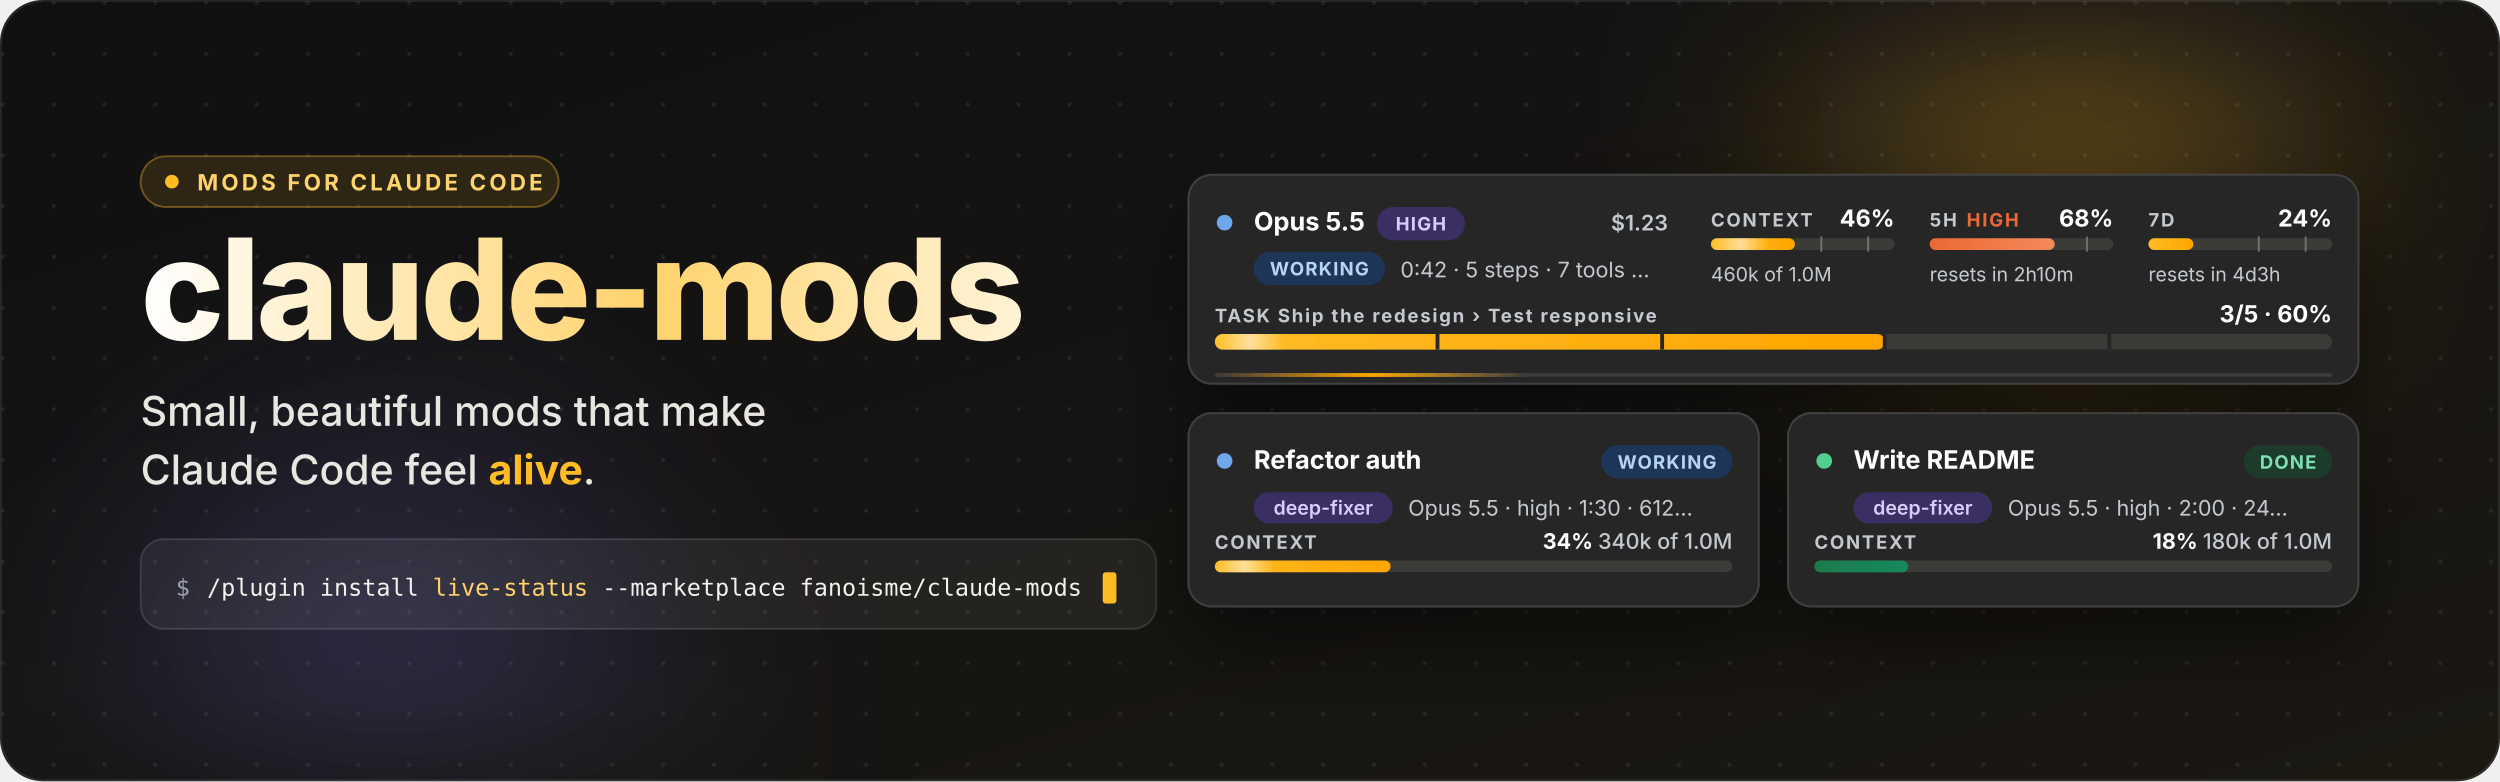
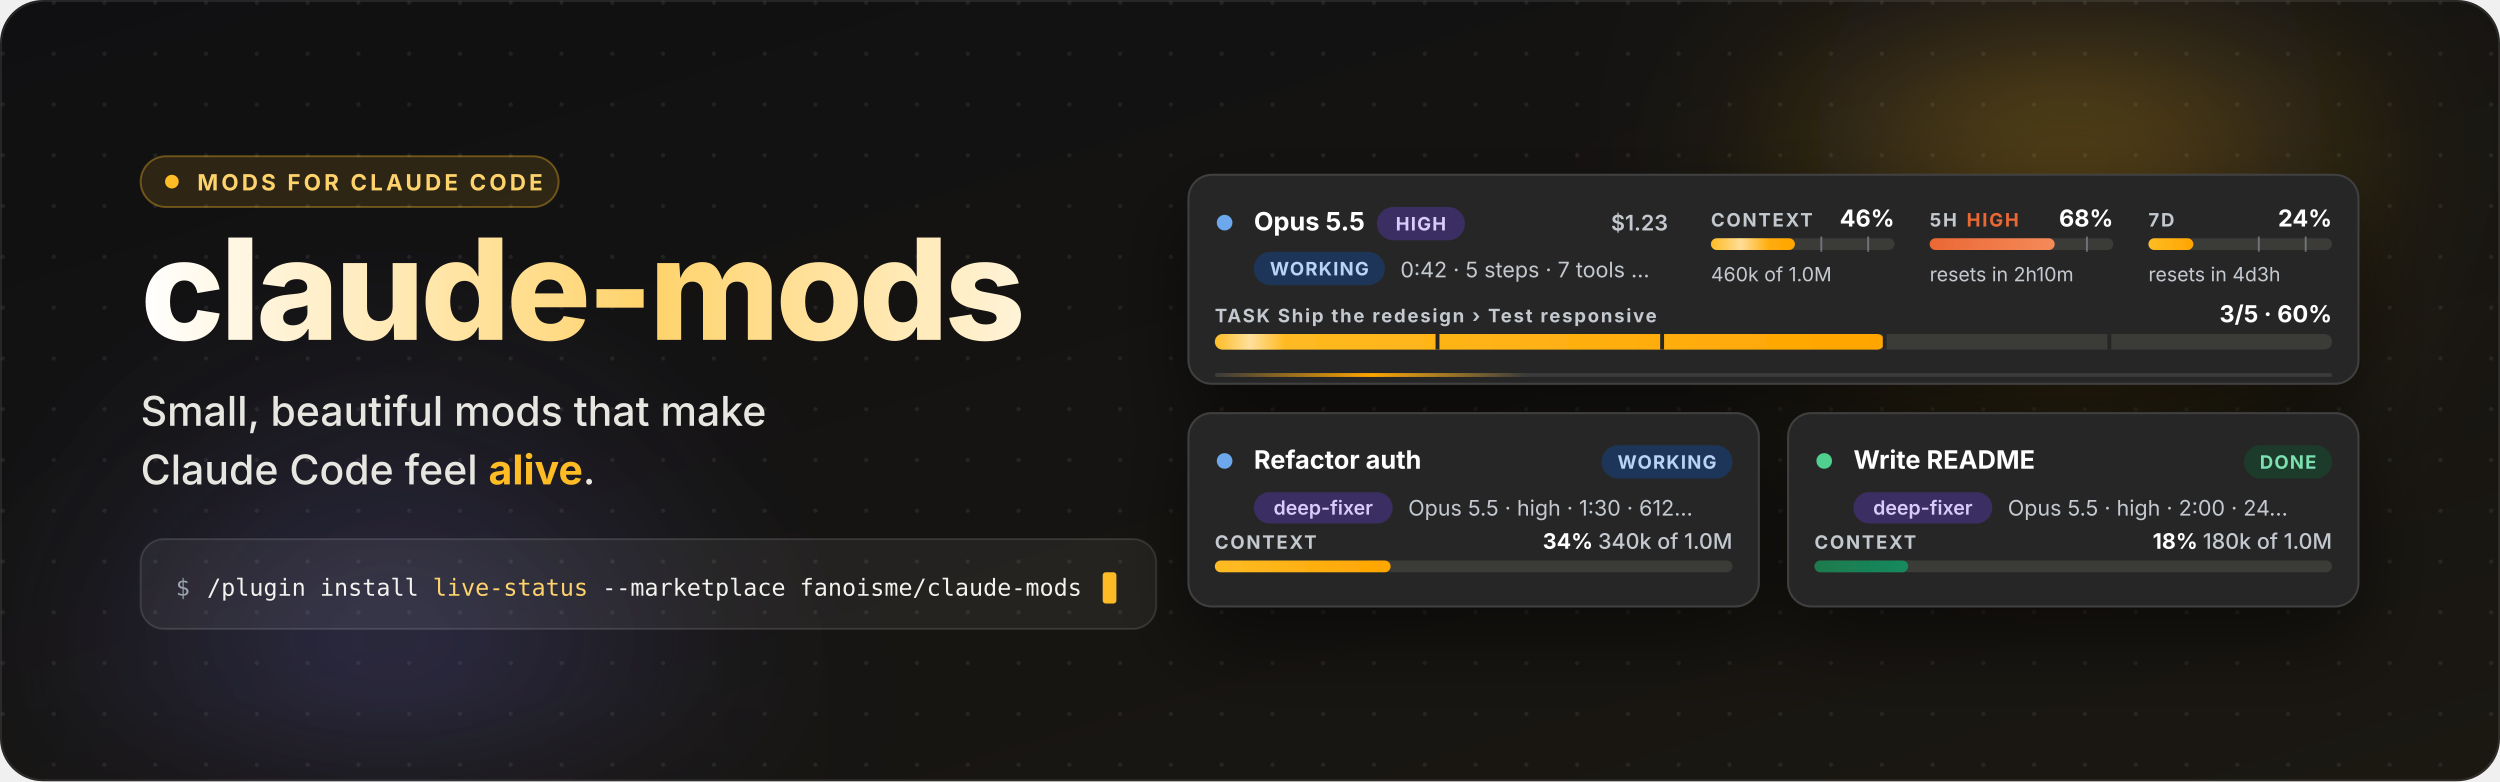
<svg xmlns="http://www.w3.org/2000/svg" width="1280" height="400" viewBox="0 0 1280 400" role="img" aria-label="claude-mods: a collection of mods for Claude Code. Preview of the live-status monitor and agents panel.">
  <defs>
    <linearGradient id="hbg" x1="0" y1="0" x2="1" y2="1">
      <stop offset="0" stop-color="#101012" />
      <stop offset="1" stop-color="#1B1812" />
    </linearGradient>
    <radialGradient id="hg1" cx=".5" cy=".5" r=".5">
      <stop offset="0" stop-color="#FFBC25" stop-opacity=".34" />
      <stop offset="1" stop-color="#FFBC25" stop-opacity="0" />
    </radialGradient>
    <radialGradient id="hg2" cx=".5" cy=".5" r=".5">
      <stop offset="0" stop-color="#7C79E8" stop-opacity=".30" />
      <stop offset="1" stop-color="#7C79E8" stop-opacity="0" />
    </radialGradient>
    <pattern id="hdots" width="26" height="26" patternUnits="userSpaceOnUse">
      <circle cx="1.5" cy="1.5" r="1.1" fill="#fff" opacity=".07" />
      <animateTransform attributeName="patternTransform" type="translate" from="0 0" to="26 26" dur="9s" repeatCount="indefinite" />
    </pattern>
    <linearGradient id="htitle" gradientUnits="userSpaceOnUse" x1="72" y1="0" x2="592" y2="0">
      <stop offset="0" stop-color="#FFFFFF" />
      <stop offset=".5" stop-color="#FFD36B" />
      <stop offset="1" stop-color="#FFFFFF" />
      <animateTransform attributeName="gradientTransform" type="translate" values="-260 0;260 0;-260 0" dur="8s" repeatCount="indefinite" />
    </linearGradient>
    <clipPath id="hclip">
      <rect width="1280" height="400" rx="22" />
    </clipPath>
    <filter id="hblur" x="-50%" y="-50%" width="200%" height="200%">
      <feGaussianBlur stdDeviation="46" />
    </filter>
    <filter id="hshadow" x="-20%" y="-20%" width="140%" height="160%">
      <feDropShadow dx="0" dy="18" stdDeviation="20" flood-color="#000" flood-opacity=".5" />
    </filter>
  </defs>
  <style>

.card{fill:#282828!important;stroke:#3F3F3F!important}.nm{fill:#FFFFFF!important}.mu{fill:#C4C9D0!important}.pc{fill:#FFFFFF!important}
.trk{fill:#3A3A38!important}.tick{fill:#9AA3AF!important}.chip{fill:#3A2F63!important}.chipt{fill:#D9CCFA!important}.chipx{stroke:#626B79!important}.rail{fill:#3A3A3A!important}
.dot-ok{fill:#4FD08F!important}.dot-run{fill:#6DA7EC!important}
.lz-run{fill:#1F3558!important}.lz-runt{fill:#B7D3F6!important}.lz-idle{fill:#3A3A3A!important}.lz-idlet{fill:#FFFFFF!important}
.lv-hi{fill:#EB6834!important}.lv-bad{fill:#FF7A78!important}.seg{fill:#282828!important}
.card{fill:#282828!important;stroke:#3F3F3F!important}.nm{fill:#FFFFFF!important}.mu{fill:#C4C9D0!important}.pc{fill:#FFFFFF!important}
.trk{fill:#3A3A38!important}.tick{fill:#9AA3AF!important}.chip{fill:#3A2F63!important}.chipt{fill:#D9CCFA!important}.chipx{stroke:#626B79!important}.rail{fill:#3A3A3A!important}
.dot-ok{fill:#4FD08F!important}.dot-run{fill:#6DA7EC!important}
.lz-run{fill:#1F3558!important}.lz-runt{fill:#B7D3F6!important}.lz-idle{fill:#3A3A3A!important}.lz-idlet{fill:#FFFFFF!important}
.lv-hi{fill:#EB6834!important}.lv-bad{fill:#FF7A78!important}.seg{fill:#282828!important}

.lz-ok{fill:#1E3A2C!important}.lz-okt{fill:#7BE0B0!important}.lz-bad{fill:#4A2323!important}.lz-badt{fill:#FF9C9A!important}.tile{fill:#333333!important}
.lz-att{fill:#4A3A12!important}.lz-attt{fill:#FFD36B!important}
.hmono{font-family:ui-monospace,SFMono-Regular,Menlo,Consolas,monospace}
.hcur{animation:hcur 1.1s steps(1) infinite}
@keyframes hcur{50%{opacity:0}}
.hfloat1{animation:hfl 7s cubic-bezier(.45,0,.55,1) infinite}
.hfloat2{animation:hfl 7s cubic-bezier(.45,0,.55,1) infinite;animation-delay:-2.3s}
@keyframes hfl{0%,100%{transform:translateY(0)}50%{transform:translateY(-6px)}}
.hrise{animation:hrise .9s cubic-bezier(.16,1,.3,1) both}
@keyframes hrise{from{opacity:0;transform:translateY(14px)}to{opacity:1;transform:none}}
@media (prefers-reduced-motion: reduce){*{animation:none!important}}
</style>
  <g clip-path="url(#hclip)">
    <rect width="1280" height="400" fill="url(#hbg)" />
    <rect width="1280" height="400" fill="url(#hdots)" />
    <g filter="url(#hblur)">
      <circle cx="1060" cy="70" r="190" fill="url(#hg1)">
        <animateTransform attributeName="transform" type="translate" values="0 0;-50 34;0 0" dur="12s" repeatCount="indefinite" />
      </circle>
      <circle cx="200" cy="360" r="200" fill="url(#hg2)">
        <animateTransform attributeName="transform" type="translate" values="0 0;60 -30;0 0" dur="14s" repeatCount="indefinite" />
      </circle>
    </g>
    <rect x=".5" y=".5" width="1279" height="399" rx="22" fill="none" stroke="#fff" stroke-opacity=".09" />
    <g class="hrise" style="animation-delay:.05s">
      <rect x="72" y="80" width="214" height="26" rx="13" fill="#FFBC25" fill-opacity=".12" stroke="#FFBC25" stroke-opacity=".35" />
      <circle cx="88" cy="93" r="3.5" fill="#FFBC25">
        <animate attributeName="opacity" values="1;.35;1" dur="2.4s" repeatCount="indefinite" />
      </circle>
      <text x="101" y="97.5" font-family="Inter,system-ui,-apple-system,'Segoe UI',Roboto,sans-serif" font-size="11.5" font-weight="700" letter-spacing="1.6" fill="#FFD36B">MODS FOR CLAUDE CODE</text>
    </g>
    <text class="hrise" style="animation-delay:.15s" x="72" y="174" font-family="Inter,system-ui,-apple-system,'Segoe UI',Roboto,sans-serif" font-size="72" font-weight="800" letter-spacing="-2" fill="url(#htitle)">claude-mods</text>
    <g class="hrise" style="animation-delay:.28s">
      <text x="72" y="218" font-family="Inter,system-ui,-apple-system,'Segoe UI',Roboto,sans-serif" font-size="21" font-weight="500" fill="#E8E6E0">Small, beautiful mods that make</text>
      <text x="72" y="248" font-family="Inter,system-ui,-apple-system,'Segoe UI',Roboto,sans-serif" font-size="21" font-weight="500" fill="#E8E6E0">Claude Code feel <tspan fill="#FFBC25" font-weight="700">alive</tspan>.</text>
    </g>
    <g class="hrise" style="animation-delay:.42s">
      <rect x="72" y="276" width="520" height="46" rx="12" fill="#fff" fill-opacity=".06" stroke="#fff" stroke-opacity=".12" />
      <text class="hmono" x="90" y="305" font-size="12" fill="#9AA3AF">$</text>
      <text class="hmono" x="106" y="305" font-size="12" fill="#F3F2EE">/plugin install <tspan fill="#FFD36B">live-status</tspan> --marketplace fanoisme/claude-mods</text>
      <rect class="hcur" x="564.6" y="293" width="7" height="16" rx="1.5" fill="#FFBC25" />
    </g>
    <g transform="translate(608 89)" filter="url(#hshadow)">
      <g class="hfloat1">
        <svg x="0" y="0" width="600" height="108" viewBox="0 0 600 108">
          <style>
.card{fill:#F8F9FB;stroke:#D0D6DD}.nm{fill:#333333}.mu{fill:#626B79}.pc{fill:#232933}
.trk{fill:#FFF4D6}.tick{fill:#626B79}.chip{fill:#F1EBFD}.chipt{fill:#5B3BB0}.chipx{fill:none;stroke:#7D8695}.rail{fill:#EDF0F2}
.dot-ok{fill:#1F7A4D}.dot-run{fill:#1D5FBF}
.lz-run{fill:#E8F0FC}.lz-runt{fill:#1D5FBF}.lz-idle{fill:#EDF0F2}.lz-idlet{fill:#333333}
.lv-hi{fill:#B54708}.lv-bad{fill:#C62F2F}.seg{fill:#F8F9FB}
@media (prefers-color-scheme: dark){
.card{fill:#282828;stroke:#3F3F3F}.nm{fill:#FFFFFF}.mu{fill:#C4C9D0}.pc{fill:#FFFFFF}
.trk{fill:#3A3A38}.tick{fill:#9AA3AF}.chip{fill:#3A2F63}.chipt{fill:#D9CCFA}.chipx{stroke:#626B79}.rail{fill:#3A3A3A}
.dot-ok{fill:#4FD08F}.dot-run{fill:#6DA7EC}
.lz-run{fill:#1F3558}.lz-runt{fill:#B7D3F6}.lz-idle{fill:#3A3A3A}.lz-idlet{fill:#FFFFFF}
.lv-hi{fill:#EB6834}.lv-bad{fill:#FF7A78}.seg{fill:#282828}}

@keyframes sh0_m{0%{transform:translateX(-30px)}100%{transform:translateX(43px)}}
@keyframes sht_m{0%{transform:translateX(-36px)}100%{transform:translateX(343px)}}
@keyframes rl_m{0%{transform:translateX(-160px)}100%{transform:translateX(572px)}}
@media (prefers-reduced-motion: reduce){*{animation:none!important}}</style>
          <defs>
            <linearGradient id="gOk_m" x1="0" x2="1">
              <stop offset="0" stop-color="#FFBC25" />
              <stop offset="1" stop-color="#FFA500" />
            </linearGradient>
            <linearGradient id="gWarn_m" x1="0" x2="1">
              <stop offset="0" stop-color="#EB6834" />
              <stop offset="1" stop-color="#F58A5B" />
            </linearGradient>
            <linearGradient id="gBad_m" x1="0" x2="1">
              <stop offset="0" stop-color="#C62F2F" />
              <stop offset="1" stop-color="#E34948" />
            </linearGradient>
            <linearGradient id="gDone_m" x1="0" x2="1">
              <stop offset="0" stop-color="#1F7A4D" />
              <stop offset="1" stop-color="#138A5E" />
            </linearGradient>
            <linearGradient id="gNone_m" x1="0" x2="1">
              <stop offset="0" stop-color="#999" />
              <stop offset="1" stop-color="#bbb" />
            </linearGradient>
            <linearGradient id="gSheen_m" x1="0" x2="1">
              <stop offset="0" stop-color="#fff" stop-opacity="0" />
              <stop offset=".5" stop-color="#fff" stop-opacity=".55" />
              <stop offset="1" stop-color="#fff" stop-opacity="0" />
            </linearGradient>
            <linearGradient id="gRail_m" x1="0" x2="1">
              <stop offset="0" stop-color="#FFA500" stop-opacity="0" />
              <stop offset=".5" stop-color="#FFA500" />
              <stop offset="1" stop-color="#FFBC25" stop-opacity="0" />
            </linearGradient>
          </defs>
          <rect class="card" x=".5" y=".5" width="599" height="107" rx="12" />
          <g>
            <circle class="dot-run" cx="19" cy="25" r="4" />
            <text class="nm" x="34" y="29" font-family="Inter,system-ui,-apple-system,'Segoe UI',Roboto,sans-serif" font-size="13" font-weight="650">Opus 5.5</text>
            <rect class="chip" x="97" y="17" width="45" height="17" rx="8.5" />
            <text class="chipt" x="119.5" y="29" text-anchor="middle" font-family="Inter,system-ui,-apple-system,'Segoe UI',Roboto,sans-serif" font-size="9.5" font-weight="700" letter-spacing=".6">HIGH</text>
            <text class="mu" x="246" y="29" text-anchor="end" font-family="Inter,system-ui,-apple-system,'Segoe UI',Roboto,sans-serif" font-size="11" font-weight="600" font-variant-numeric="tabular-nums">$1.23</text>
            <rect class="lz-run" x="34" y="40" width="67" height="17" rx="8.5" />
            <text class="lz-runt" x="67.5" y="52" text-anchor="middle" font-family="Inter,system-ui,-apple-system,'Segoe UI',Roboto,sans-serif" font-size="9.5" font-weight="700" letter-spacing=".6">WORKING</text>
            <text class="mu" x="109" y="53" font-family="Inter,system-ui,-apple-system,'Segoe UI',Roboto,sans-serif" font-size="11">0:42 · 5 steps · 7 tools …</text>
          </g>
          <g>
            <text class="mu" x="268" y="27" font-family="Inter,system-ui,-apple-system,'Segoe UI',Roboto,sans-serif" font-size="9.5" font-weight="700" letter-spacing=".9">CONTEXT</text>
            <text class="pc" x="362" y="27" text-anchor="end" font-family="Inter,system-ui,-apple-system,'Segoe UI',Roboto,sans-serif" font-size="12" font-weight="700" font-variant-numeric="tabular-nums">46%</text>
            <rect class="trk" x="268" y="33" width="94" height="6" rx="3" />
            <rect x="268" y="33" width="43" height="6" rx="3" fill="url(#gOk_m)" />
            <clipPath id="cl0_m">
              <rect x="268" y="33" width="43" height="6" rx="3" />
            </clipPath>
            <g clip-path="url(#cl0_m)">
              <rect x="268" y="33" width="30" height="6" fill="url(#gSheen_m)" style="animation:sh0_m 1.6s cubic-bezier(.65,0,.35,1) infinite;animation-delay:-0.00s" />
            </g>
            <rect class="tick" x="324" y="32" width="1" height="8" rx=".5" opacity=".55" />
            <rect class="tick" x="348" y="32" width="1" height="8" rx=".5" opacity=".55" />
            <text class="mu" x="268" y="55" font-family="Inter,system-ui,-apple-system,'Segoe UI',Roboto,sans-serif" font-size="10" font-variant-numeric="tabular-nums">460k of 1.0M</text>
          </g>
          <g>
            <text class="mu" x="380" y="27" font-family="Inter,system-ui,-apple-system,'Segoe UI',Roboto,sans-serif" font-size="9.5" font-weight="700" letter-spacing=".9">5H<tspan class="lv-hi" dx="5">HIGH</tspan>
            </text>
            <text class="pc" x="474" y="27" text-anchor="end" font-family="Inter,system-ui,-apple-system,'Segoe UI',Roboto,sans-serif" font-size="12" font-weight="700" font-variant-numeric="tabular-nums">68%</text>
            <rect class="trk" x="380" y="33" width="94" height="6" rx="3" />
            <rect x="380" y="33" width="64" height="6" rx="3" fill="url(#gWarn_m)" />
            <rect class="tick" x="460" y="32" width="1" height="8" rx=".5" opacity=".55" />
            <text class="mu" x="380" y="55" font-family="Inter,system-ui,-apple-system,'Segoe UI',Roboto,sans-serif" font-size="10" font-variant-numeric="tabular-nums">resets in 2h10m</text>
          </g>
          <g>
            <text class="mu" x="492" y="27" font-family="Inter,system-ui,-apple-system,'Segoe UI',Roboto,sans-serif" font-size="9.5" font-weight="700" letter-spacing=".9">7D</text>
            <text class="pc" x="586" y="27" text-anchor="end" font-family="Inter,system-ui,-apple-system,'Segoe UI',Roboto,sans-serif" font-size="12" font-weight="700" font-variant-numeric="tabular-nums">24%</text>
            <rect class="trk" x="492" y="33" width="94" height="6" rx="3" />
            <rect x="492" y="33" width="23" height="6" rx="3" fill="url(#gOk_m)" />
            <rect class="tick" x="548" y="32" width="1" height="8" rx=".5" opacity=".55" />
            <rect class="tick" x="572" y="32" width="1" height="8" rx=".5" opacity=".55" />
            <text class="mu" x="492" y="55" font-family="Inter,system-ui,-apple-system,'Segoe UI',Roboto,sans-serif" font-size="10" font-variant-numeric="tabular-nums">resets in 4d3h</text>
          </g>
          <g>
            <text class="mu" x="14" y="76" font-family="Inter,system-ui,-apple-system,'Segoe UI',Roboto,sans-serif" font-size="9.5" font-weight="700" letter-spacing=".9">TASK  Ship the redesign  ›  Test responsive</text>
            <text class="pc" x="586" y="76" text-anchor="end" font-family="Inter,system-ui,-apple-system,'Segoe UI',Roboto,sans-serif" font-size="12" font-weight="700" font-variant-numeric="tabular-nums">3/5  ·  60%</text>
            <rect class="trk" x="14" y="82" width="572" height="8" rx="4" />
            <rect x="14" y="82" width="343" height="8" rx="4" fill="url(#gOk_m)" />
            <clipPath id="clt_m">
              <rect x="14" y="82" width="343" height="8" rx="4" />
            </clipPath>
            <g clip-path="url(#clt_m)">
              <rect x="14" y="82" width="36" height="8" fill="url(#gSheen_m)" style="animation:sht_m 1.6s cubic-bezier(.65,0,.35,1) infinite;animation-delay:-0.00s" />
            </g>
            <rect class="seg" x="127" y="82" width="2" height="8" />
            <rect class="seg" x="242" y="82" width="2" height="8" />
            <rect class="seg" x="356" y="82" width="2" height="8" />
            <rect class="seg" x="471" y="82" width="2" height="8" />
          </g>
          <clipPath id="rc_m">
            <rect x="14" y="102" width="572" height="2" rx="1" />
          </clipPath>
          <rect class="rail" x="14" y="102" width="572" height="2" rx="1" />
          <g clip-path="url(#rc_m)">
            <rect x="14" y="102" width="160" height="2" rx="1" fill="url(#gRail_m)" style="animation:rl_m 1.8s cubic-bezier(.65,0,.35,1) infinite;animation-delay:-0.00s" />
          </g>
        </svg>
      </g>
      <g transform="translate(0 122)">
        <g class="hfloat2">
          <svg x="0" y="0" width="293" height="100" viewBox="0 0 293 100">
            <style>
.card{fill:#F8F9FB;stroke:#D0D6DD}.nm{fill:#333333}.mu{fill:#626B79}.pc{fill:#232933}
.trk{fill:#FFF4D6}.tick{fill:#626B79}.chip{fill:#F1EBFD}.chipt{fill:#5B3BB0}.chipx{fill:none;stroke:#7D8695}.rail{fill:#EDF0F2}
.dot-ok{fill:#1F7A4D}.dot-run{fill:#1D5FBF}
.lz-run{fill:#E8F0FC}.lz-runt{fill:#1D5FBF}.lz-idle{fill:#EDF0F2}.lz-idlet{fill:#333333}
.lv-hi{fill:#B54708}.lv-bad{fill:#C62F2F}.seg{fill:#F8F9FB}
@media (prefers-color-scheme: dark){
.card{fill:#282828;stroke:#3F3F3F}.nm{fill:#FFFFFF}.mu{fill:#C4C9D0}.pc{fill:#FFFFFF}
.trk{fill:#3A3A38}.tick{fill:#9AA3AF}.chip{fill:#3A2F63}.chipt{fill:#D9CCFA}.chipx{stroke:#626B79}.rail{fill:#3A3A3A}
.dot-ok{fill:#4FD08F}.dot-run{fill:#6DA7EC}
.lz-run{fill:#1F3558}.lz-runt{fill:#B7D3F6}.lz-idle{fill:#3A3A3A}.lz-idlet{fill:#FFFFFF}
.lv-hi{fill:#EB6834}.lv-bad{fill:#FF7A78}.seg{fill:#282828}}

.lz-ok{fill:#E3F5EB}.lz-okt{fill:#1F7A4D}.lz-bad{fill:#FDECEC}.lz-badt{fill:#C62F2F}.tile{fill:#EDF0F2}
.lz-att{fill:#FFF4D6}.lz-attt{fill:#8A5A00}
@media (prefers-color-scheme: dark){
.lz-ok{fill:#1E3A2C}.lz-okt{fill:#7BE0B0}.lz-bad{fill:#4A2323}.lz-badt{fill:#FF9C9A}.tile{fill:#333333}
- .lz-att{fill:#4A3A12}.lz-attt{fill:#FFD36B}}@keyframes sa_a{0%{transform:translateX(-30px)}100%{transform:translateX(90px)}}
+ .lz-att{fill:#4A3A12}.lz-attt{fill:#FFD36B}}
@media (prefers-reduced-motion: reduce){*{animation:none!important}}</style>
            <defs>
              <linearGradient id="gOk_a" x1="0" x2="1">
                <stop offset="0" stop-color="#FFBC25" />
                <stop offset="1" stop-color="#FFA500" />
              </linearGradient>
              <linearGradient id="gWarn_a" x1="0" x2="1">
                <stop offset="0" stop-color="#EB6834" />
                <stop offset="1" stop-color="#F58A5B" />
              </linearGradient>
              <linearGradient id="gBad_a" x1="0" x2="1">
                <stop offset="0" stop-color="#C62F2F" />
                <stop offset="1" stop-color="#E34948" />
              </linearGradient>
              <linearGradient id="gDone_a" x1="0" x2="1">
                <stop offset="0" stop-color="#1F7A4D" />
                <stop offset="1" stop-color="#138A5E" />
              </linearGradient>
              <linearGradient id="gSheen_a" x1="0" x2="1">
                <stop offset="0" stop-color="#fff" stop-opacity="0" />
                <stop offset=".5" stop-color="#fff" stop-opacity=".55" />
                <stop offset="1" stop-color="#fff" stop-opacity="0" />
              </linearGradient>
            </defs>
            <rect class="card" x=".5" y=".5" width="292" height="99" rx="12" />
            <circle class="dot-run" cx="19" cy="25" r="4" />
            <text class="nm" x="34" y="29" font-family="Inter,system-ui,-apple-system,'Segoe UI',Roboto,sans-serif" font-size="13" font-weight="650">Refactor auth</text>
            <rect class="lz-run" x="212" y="17" width="67" height="17" rx="8.5" />
            <text class="lz-runt" x="245.5" y="29" text-anchor="middle" font-family="Inter,system-ui,-apple-system,'Segoe UI',Roboto,sans-serif" font-size="9.5" font-weight="700" letter-spacing=".6">WORKING</text>
            <rect class="chip" x="34" y="41" width="71" height="16" rx="8" />
            <text class="chipt" x="69.5" y="52.5" text-anchor="middle" font-family="Inter,system-ui,-apple-system,'Segoe UI',Roboto,sans-serif" font-size="10" font-weight="600">deep-fixer</text>
            <text class="mu" x="113" y="53" font-family="Inter,system-ui,-apple-system,'Segoe UI',Roboto,sans-serif" font-size="11" font-variant-numeric="tabular-nums">Opus 5.5  ·  high  ·  1:30  ·  612…</text>
            <text class="mu" x="14" y="70" font-family="Inter,system-ui,-apple-system,'Segoe UI',Roboto,sans-serif" font-size="9.5" font-weight="700" letter-spacing=".9">CONTEXT</text>
            <text class="pc" x="279" y="70" text-anchor="end" font-family="Inter,system-ui,-apple-system,'Segoe UI',Roboto,sans-serif" font-size="11" font-weight="700" font-variant-numeric="tabular-nums">34%  <tspan class="mu" font-weight="500">340k of 1.0M</tspan>
            </text>
            <rect class="trk" x="14" y="76" width="265" height="6" rx="3" />
            <rect x="14" y="76" width="90" height="6" rx="3" fill="url(#gOk_a)" />
-             <clipPath id="ca_a">
-               <rect x="14" y="76" width="90" height="6" rx="3" />
-             </clipPath>
-             <g clip-path="url(#ca_a)">
-               <rect x="14" y="76" width="30" height="6" fill="url(#gSheen_a)" style="animation:sa_a 1.6s cubic-bezier(.65,0,.35,1) infinite;animation-delay:-0.00s" />
-             </g>
          </svg>
          <svg x="307" y="0" width="293" height="100" viewBox="0 0 293 100">
            <style>
.card{fill:#F8F9FB;stroke:#D0D6DD}.nm{fill:#333333}.mu{fill:#626B79}.pc{fill:#232933}
.trk{fill:#FFF4D6}.tick{fill:#626B79}.chip{fill:#F1EBFD}.chipt{fill:#5B3BB0}.chipx{fill:none;stroke:#7D8695}.rail{fill:#EDF0F2}
.dot-ok{fill:#1F7A4D}.dot-run{fill:#1D5FBF}
.lz-run{fill:#E8F0FC}.lz-runt{fill:#1D5FBF}.lz-idle{fill:#EDF0F2}.lz-idlet{fill:#333333}
.lv-hi{fill:#B54708}.lv-bad{fill:#C62F2F}.seg{fill:#F8F9FB}
@media (prefers-color-scheme: dark){
.card{fill:#282828;stroke:#3F3F3F}.nm{fill:#FFFFFF}.mu{fill:#C4C9D0}.pc{fill:#FFFFFF}
.trk{fill:#3A3A38}.tick{fill:#9AA3AF}.chip{fill:#3A2F63}.chipt{fill:#D9CCFA}.chipx{stroke:#626B79}.rail{fill:#3A3A3A}
.dot-ok{fill:#4FD08F}.dot-run{fill:#6DA7EC}
.lz-run{fill:#1F3558}.lz-runt{fill:#B7D3F6}.lz-idle{fill:#3A3A3A}.lz-idlet{fill:#FFFFFF}
.lv-hi{fill:#EB6834}.lv-bad{fill:#FF7A78}.seg{fill:#282828}}

.lz-ok{fill:#E3F5EB}.lz-okt{fill:#1F7A4D}.lz-bad{fill:#FDECEC}.lz-badt{fill:#C62F2F}.tile{fill:#EDF0F2}
.lz-att{fill:#FFF4D6}.lz-attt{fill:#8A5A00}
@media (prefers-color-scheme: dark){
.lz-ok{fill:#1E3A2C}.lz-okt{fill:#7BE0B0}.lz-bad{fill:#4A2323}.lz-badt{fill:#FF9C9A}.tile{fill:#333333}
.lz-att{fill:#4A3A12}.lz-attt{fill:#FFD36B}}
@media (prefers-reduced-motion: reduce){*{animation:none!important}}</style>
            <defs>
              <linearGradient id="gOk_b" x1="0" x2="1">
                <stop offset="0" stop-color="#FFBC25" />
                <stop offset="1" stop-color="#FFA500" />
              </linearGradient>
              <linearGradient id="gWarn_b" x1="0" x2="1">
                <stop offset="0" stop-color="#EB6834" />
                <stop offset="1" stop-color="#F58A5B" />
              </linearGradient>
              <linearGradient id="gBad_b" x1="0" x2="1">
                <stop offset="0" stop-color="#C62F2F" />
                <stop offset="1" stop-color="#E34948" />
              </linearGradient>
              <linearGradient id="gDone_b" x1="0" x2="1">
                <stop offset="0" stop-color="#1F7A4D" />
                <stop offset="1" stop-color="#138A5E" />
              </linearGradient>
              <linearGradient id="gSheen_b" x1="0" x2="1">
                <stop offset="0" stop-color="#fff" stop-opacity="0" />
                <stop offset=".5" stop-color="#fff" stop-opacity=".55" />
                <stop offset="1" stop-color="#fff" stop-opacity="0" />
              </linearGradient>
            </defs>
            <rect class="card" x=".5" y=".5" width="292" height="99" rx="12" />
            <circle class="dot-ok" cx="19" cy="25" r="4" />
            <text class="nm" x="34" y="29" font-family="Inter,system-ui,-apple-system,'Segoe UI',Roboto,sans-serif" font-size="13" font-weight="650">Write README</text>
            <rect class="lz-ok" x="234" y="17" width="45" height="17" rx="8.5" />
            <text class="lz-okt" x="256.5" y="29" text-anchor="middle" font-family="Inter,system-ui,-apple-system,'Segoe UI',Roboto,sans-serif" font-size="9.5" font-weight="700" letter-spacing=".6">DONE</text>
            <rect class="chip" x="34" y="41" width="71" height="16" rx="8" />
            <text class="chipt" x="69.5" y="52.5" text-anchor="middle" font-family="Inter,system-ui,-apple-system,'Segoe UI',Roboto,sans-serif" font-size="10" font-weight="600">deep-fixer</text>
            <text class="mu" x="113" y="53" font-family="Inter,system-ui,-apple-system,'Segoe UI',Roboto,sans-serif" font-size="11" font-variant-numeric="tabular-nums">Opus 5.5  ·  high  ·  2:00  ·  24…</text>
            <text class="mu" x="14" y="70" font-family="Inter,system-ui,-apple-system,'Segoe UI',Roboto,sans-serif" font-size="9.5" font-weight="700" letter-spacing=".9">CONTEXT</text>
            <text class="pc" x="279" y="70" text-anchor="end" font-family="Inter,system-ui,-apple-system,'Segoe UI',Roboto,sans-serif" font-size="11" font-weight="700" font-variant-numeric="tabular-nums">18%  <tspan class="mu" font-weight="500">180k of 1.0M</tspan>
            </text>
            <rect class="trk" x="14" y="76" width="265" height="6" rx="3" />
            <rect x="14" y="76" width="48" height="6" rx="3" fill="url(#gDone_b)" />
          </svg>
        </g>
      </g>
    </g>
  </g>
</svg>
